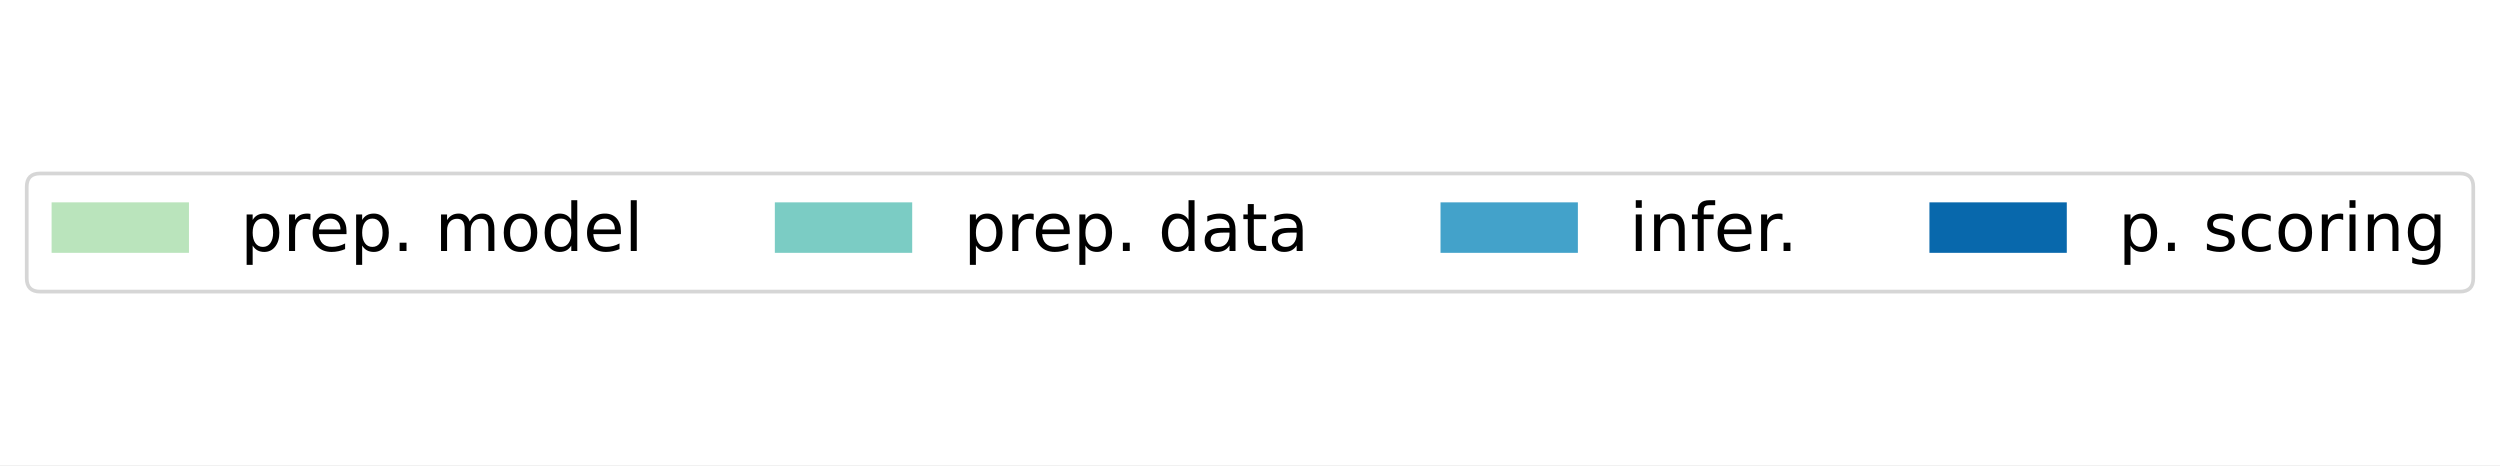
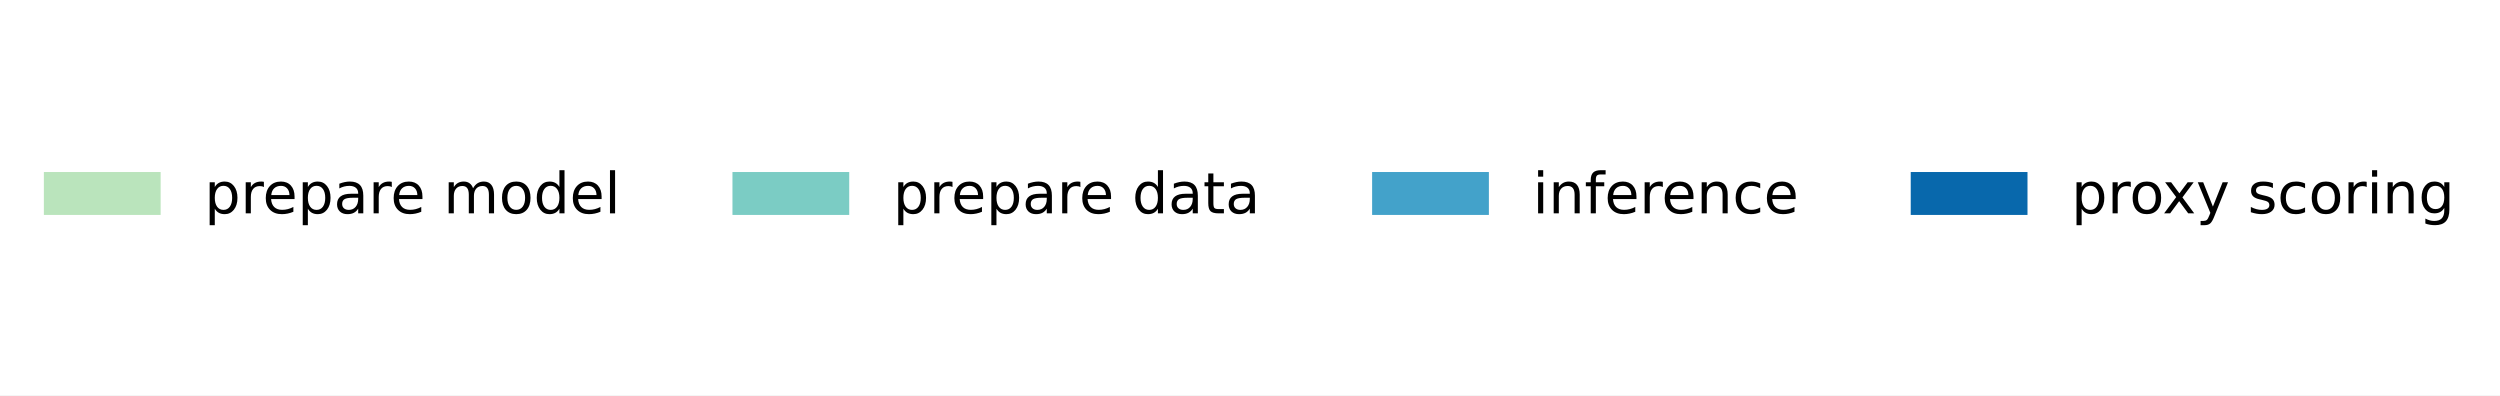
- <svg xmlns="http://www.w3.org/2000/svg" xmlns:xlink="http://www.w3.org/1999/xlink" width="673.417pt" height="125.28pt" viewBox="0 0 673.417 125.28" version="1.1">
+ <svg xmlns="http://www.w3.org/2000/svg" xmlns:xlink="http://www.w3.org/1999/xlink" width="792.183pt" height="125.28pt" viewBox="0 0 792.183 125.28" version="1.1">
  <defs>
    <style type="text/css">*{stroke-linejoin: round; stroke-linecap: butt}</style>
  </defs>
  <g id="figure_1">
    <g id="patch_1">
-       <path d="M 0 125.28  L 673.417 125.28  L 673.417 0  L 0 0  z " style="fill: #ffffff" />
+       <path d="M 0 125.28  L 792.183 125.28  L 792.183 0  L 0 0  z " style="fill: #ffffff" />
    </g>
    <g id="axes_1">
      <g id="legend_1">
        <g id="patch_2">
-           <path d="M 10.8 78.55  L 662.617 78.55  Q 666.217 78.55 666.217 74.95  L 666.217 50.33  Q 666.217 46.73 662.617 46.73  L 10.8 46.73  Q 7.2 46.73 7.2 50.33  L 7.2 74.95  Q 7.2 78.55 10.8 78.55  z " style="fill: #ffffff; opacity: 0.8; stroke: #cccccc; stroke-linejoin: miter" />
-         </g>
-         <g id="patch_3">
          <path d="M 14.4 67.607  L 50.4 67.607  L 50.4 55.007  L 14.4 55.007  z " style="fill: #bae4bc; stroke: #bae4bc; stroke-linejoin: miter" />
        </g>
        <g id="text_1">
          <g transform="translate(64.8 67.60688) scale(0.18 -0.18)">
            <defs>
              <path id="DejaVuSans-70" d="M 1159 525  L 1159 -1331  L 581 -1331  L 581 3500  L 1159 3500  L 1159 2969  Q 1341 3281 1617 3432  Q 1894 3584 2278 3584  Q 2916 3584 3314 3078  Q 3713 2572 3713 1747  Q 3713 922 3314 415  Q 2916 -91 2278 -91  Q 1894 -91 1617 61  Q 1341 213 1159 525  z M 3116 1747  Q 3116 2381 2855 2742  Q 2594 3103 2138 3103  Q 1681 3103 1420 2742  Q 1159 2381 1159 1747  Q 1159 1113 1420 752  Q 1681 391 2138 391  Q 2594 391 2855 752  Q 3116 1113 3116 1747  z " transform="scale(0.015625)" />
              <path id="DejaVuSans-72" d="M 2631 2963  Q 2534 3019 2420 3045  Q 2306 3072 2169 3072  Q 1681 3072 1420 2755  Q 1159 2438 1159 1844  L 1159 0  L 581 0  L 581 3500  L 1159 3500  L 1159 2956  Q 1341 3275 1631 3429  Q 1922 3584 2338 3584  Q 2397 3584 2469 3576  Q 2541 3569 2628 3553  L 2631 2963  z " transform="scale(0.015625)" />
              <path id="DejaVuSans-65" d="M 3597 1894  L 3597 1613  L 953 1613  Q 991 1019 1311 708  Q 1631 397 2203 397  Q 2534 397 2845 478  Q 3156 559 3463 722  L 3463 178  Q 3153 47 2828 -22  Q 2503 -91 2169 -91  Q 1331 -91 842 396  Q 353 884 353 1716  Q 353 2575 817 3079  Q 1281 3584 2069 3584  Q 2775 3584 3186 3129  Q 3597 2675 3597 1894  z M 3022 2063  Q 3016 2534 2758 2815  Q 2500 3097 2075 3097  Q 1594 3097 1305 2825  Q 1016 2553 972 2059  L 3022 2063  z " transform="scale(0.015625)" />
-               <path id="DejaVuSans-2e" d="M 684 794  L 1344 794  L 1344 0  L 684 0  L 684 794  z " transform="scale(0.015625)" />
+               <path id="DejaVuSans-61" d="M 2194 1759  Q 1497 1759 1228 1600  Q 959 1441 959 1056  Q 959 750 1161 570  Q 1363 391 1709 391  Q 2188 391 2477 730  Q 2766 1069 2766 1631  L 2766 1759  L 2194 1759  z M 3341 1997  L 3341 0  L 2766 0  L 2766 531  Q 2569 213 2275 61  Q 1981 -91 1556 -91  Q 1019 -91 701 211  Q 384 513 384 1019  Q 384 1609 779 1909  Q 1175 2209 1959 2209  L 2766 2209  L 2766 2266  Q 2766 2663 2505 2880  Q 2244 3097 1772 3097  Q 1472 3097 1187 3025  Q 903 2953 641 2809  L 641 3341  Q 956 3463 1253 3523  Q 1550 3584 1831 3584  Q 2591 3584 2966 3190  Q 3341 2797 3341 1997  z " transform="scale(0.015625)" />
              <path id="DejaVuSans-20" transform="scale(0.015625)" />
              <path id="DejaVuSans-6d" d="M 3328 2828  Q 3544 3216 3844 3400  Q 4144 3584 4550 3584  Q 5097 3584 5394 3201  Q 5691 2819 5691 2113  L 5691 0  L 5113 0  L 5113 2094  Q 5113 2597 4934 2840  Q 4756 3084 4391 3084  Q 3944 3084 3684 2787  Q 3425 2491 3425 1978  L 3425 0  L 2847 0  L 2847 2094  Q 2847 2600 2669 2842  Q 2491 3084 2119 3084  Q 1678 3084 1418 2786  Q 1159 2488 1159 1978  L 1159 0  L 581 0  L 581 3500  L 1159 3500  L 1159 2956  Q 1356 3278 1631 3431  Q 1906 3584 2284 3584  Q 2666 3584 2933 3390  Q 3200 3197 3328 2828  z " transform="scale(0.015625)" />
              <path id="DejaVuSans-6f" d="M 1959 3097  Q 1497 3097 1228 2736  Q 959 2375 959 1747  Q 959 1119 1226 758  Q 1494 397 1959 397  Q 2419 397 2687 759  Q 2956 1122 2956 1747  Q 2956 2369 2687 2733  Q 2419 3097 1959 3097  z M 1959 3584  Q 2709 3584 3137 3096  Q 3566 2609 3566 1747  Q 3566 888 3137 398  Q 2709 -91 1959 -91  Q 1206 -91 779 398  Q 353 888 353 1747  Q 353 2609 779 3096  Q 1206 3584 1959 3584  z " transform="scale(0.015625)" />
              <path id="DejaVuSans-64" d="M 2906 2969  L 2906 4863  L 3481 4863  L 3481 0  L 2906 0  L 2906 525  Q 2725 213 2448 61  Q 2172 -91 1784 -91  Q 1150 -91 751 415  Q 353 922 353 1747  Q 353 2572 751 3078  Q 1150 3584 1784 3584  Q 2172 3584 2448 3432  Q 2725 3281 2906 2969  z M 947 1747  Q 947 1113 1208 752  Q 1469 391 1925 391  Q 2381 391 2643 752  Q 2906 1113 2906 1747  Q 2906 2381 2643 2742  Q 2381 3103 1925 3103  Q 1469 3103 1208 2742  Q 947 2381 947 1747  z " transform="scale(0.015625)" />
              <path id="DejaVuSans-6c" d="M 603 4863  L 1178 4863  L 1178 0  L 603 0  L 603 4863  z " transform="scale(0.015625)" />
            </defs>
            <use xlink:href="#DejaVuSans-70" />
            <use xlink:href="#DejaVuSans-72" x="63.477" />
            <use xlink:href="#DejaVuSans-65" x="102.34" />
            <use xlink:href="#DejaVuSans-70" x="163.863" />
-             <use xlink:href="#DejaVuSans-2e" x="227.34" />
-             <use xlink:href="#DejaVuSans-20" x="259.127" />
-             <use xlink:href="#DejaVuSans-6d" x="290.914" />
-             <use xlink:href="#DejaVuSans-6f" x="388.326" />
-             <use xlink:href="#DejaVuSans-64" x="449.508" />
-             <use xlink:href="#DejaVuSans-65" x="512.984" />
-             <use xlink:href="#DejaVuSans-6c" x="574.508" />
+             <use xlink:href="#DejaVuSans-61" x="227.34" />
+             <use xlink:href="#DejaVuSans-72" x="288.619" />
+             <use xlink:href="#DejaVuSans-65" x="327.482" />
+             <use xlink:href="#DejaVuSans-20" x="389.006" />
+             <use xlink:href="#DejaVuSans-6d" x="420.793" />
+             <use xlink:href="#DejaVuSans-6f" x="518.205" />
+             <use xlink:href="#DejaVuSans-64" x="579.387" />
+             <use xlink:href="#DejaVuSans-65" x="642.863" />
+             <use xlink:href="#DejaVuSans-6c" x="704.387" />
          </g>
        </g>
-         <g id="patch_4">
-           <path d="M 209.216 67.607  L 245.216 67.607  L 245.216 55.007  L 209.216 55.007  z " style="fill: #7bccc4; stroke: #7bccc4; stroke-linejoin: miter" />
+         <g id="patch_3">
+           <path d="M 232.597 67.607  L 268.597 67.607  L 268.597 55.007  L 232.597 55.007  z " style="fill: #7bccc4; stroke: #7bccc4; stroke-linejoin: miter" />
        </g>
        <g id="text_2">
-           <g transform="translate(259.6162 67.60688) scale(0.18 -0.18)">
+           <g transform="translate(282.9966 67.60688) scale(0.18 -0.18)">
            <defs>
-               <path id="DejaVuSans-61" d="M 2194 1759  Q 1497 1759 1228 1600  Q 959 1441 959 1056  Q 959 750 1161 570  Q 1363 391 1709 391  Q 2188 391 2477 730  Q 2766 1069 2766 1631  L 2766 1759  L 2194 1759  z M 3341 1997  L 3341 0  L 2766 0  L 2766 531  Q 2569 213 2275 61  Q 1981 -91 1556 -91  Q 1019 -91 701 211  Q 384 513 384 1019  Q 384 1609 779 1909  Q 1175 2209 1959 2209  L 2766 2209  L 2766 2266  Q 2766 2663 2505 2880  Q 2244 3097 1772 3097  Q 1472 3097 1187 3025  Q 903 2953 641 2809  L 641 3341  Q 956 3463 1253 3523  Q 1550 3584 1831 3584  Q 2591 3584 2966 3190  Q 3341 2797 3341 1997  z " transform="scale(0.015625)" />
              <path id="DejaVuSans-74" d="M 1172 4494  L 1172 3500  L 2356 3500  L 2356 3053  L 1172 3053  L 1172 1153  Q 1172 725 1289 603  Q 1406 481 1766 481  L 2356 481  L 2356 0  L 1766 0  Q 1100 0 847 248  Q 594 497 594 1153  L 594 3053  L 172 3053  L 172 3500  L 594 3500  L 594 4494  L 1172 4494  z " transform="scale(0.015625)" />
            </defs>
            <use xlink:href="#DejaVuSans-70" />
            <use xlink:href="#DejaVuSans-72" x="63.477" />
            <use xlink:href="#DejaVuSans-65" x="102.34" />
            <use xlink:href="#DejaVuSans-70" x="163.863" />
-             <use xlink:href="#DejaVuSans-2e" x="227.34" />
-             <use xlink:href="#DejaVuSans-20" x="259.127" />
-             <use xlink:href="#DejaVuSans-64" x="290.914" />
-             <use xlink:href="#DejaVuSans-61" x="354.391" />
-             <use xlink:href="#DejaVuSans-74" x="415.67" />
-             <use xlink:href="#DejaVuSans-61" x="454.879" />
+             <use xlink:href="#DejaVuSans-61" x="227.34" />
+             <use xlink:href="#DejaVuSans-72" x="288.619" />
+             <use xlink:href="#DejaVuSans-65" x="327.482" />
+             <use xlink:href="#DejaVuSans-20" x="389.006" />
+             <use xlink:href="#DejaVuSans-64" x="420.793" />
+             <use xlink:href="#DejaVuSans-61" x="484.27" />
+             <use xlink:href="#DejaVuSans-74" x="545.549" />
+             <use xlink:href="#DejaVuSans-61" x="584.758" />
          </g>
        </g>
-         <g id="patch_5">
-           <path d="M 388.527 67.607  L 424.527 67.607  L 424.527 55.007  L 388.527 55.007  z " style="fill: #43a2ca; stroke: #43a2ca; stroke-linejoin: miter" />
+         <g id="patch_4">
+           <path d="M 435.288 67.607  L 471.288 67.607  L 471.288 55.007  L 435.288 55.007  z " style="fill: #43a2ca; stroke: #43a2ca; stroke-linejoin: miter" />
        </g>
        <g id="text_3">
-           <g transform="translate(438.9272 67.60688) scale(0.18 -0.18)">
+           <g transform="translate(485.6878 67.60688) scale(0.18 -0.18)">
            <defs>
              <path id="DejaVuSans-69" d="M 603 3500  L 1178 3500  L 1178 0  L 603 0  L 603 3500  z M 603 4863  L 1178 4863  L 1178 4134  L 603 4134  L 603 4863  z " transform="scale(0.015625)" />
              <path id="DejaVuSans-6e" d="M 3513 2113  L 3513 0  L 2938 0  L 2938 2094  Q 2938 2591 2744 2837  Q 2550 3084 2163 3084  Q 1697 3084 1428 2787  Q 1159 2491 1159 1978  L 1159 0  L 581 0  L 581 3500  L 1159 3500  L 1159 2956  Q 1366 3272 1645 3428  Q 1925 3584 2291 3584  Q 2894 3584 3203 3211  Q 3513 2838 3513 2113  z " transform="scale(0.015625)" />
              <path id="DejaVuSans-66" d="M 2375 4863  L 2375 4384  L 1825 4384  Q 1516 4384 1395 4259  Q 1275 4134 1275 3809  L 1275 3500  L 2222 3500  L 2222 3053  L 1275 3053  L 1275 0  L 697 0  L 697 3053  L 147 3053  L 147 3500  L 697 3500  L 697 3744  Q 697 4328 969 4595  Q 1241 4863 1831 4863  L 2375 4863  z " transform="scale(0.015625)" />
+               <path id="DejaVuSans-63" d="M 3122 3366  L 3122 2828  Q 2878 2963 2633 3030  Q 2388 3097 2138 3097  Q 1578 3097 1268 2742  Q 959 2388 959 1747  Q 959 1106 1268 751  Q 1578 397 2138 397  Q 2388 397 2633 464  Q 2878 531 3122 666  L 3122 134  Q 2881 22 2623 -34  Q 2366 -91 2075 -91  Q 1284 -91 818 406  Q 353 903 353 1747  Q 353 2603 823 3093  Q 1294 3584 2113 3584  Q 2378 3584 2631 3529  Q 2884 3475 3122 3366  z " transform="scale(0.015625)" />
            </defs>
            <use xlink:href="#DejaVuSans-69" />
            <use xlink:href="#DejaVuSans-6e" x="27.783" />
            <use xlink:href="#DejaVuSans-66" x="91.162" />
            <use xlink:href="#DejaVuSans-65" x="126.367" />
            <use xlink:href="#DejaVuSans-72" x="187.891" />
-             <use xlink:href="#DejaVuSans-2e" x="219.879" />
+             <use xlink:href="#DejaVuSans-65" x="226.754" />
+             <use xlink:href="#DejaVuSans-6e" x="288.277" />
+             <use xlink:href="#DejaVuSans-63" x="351.656" />
+             <use xlink:href="#DejaVuSans-65" x="406.637" />
          </g>
        </g>
-         <g id="patch_6">
-           <path d="M 520.225 67.607  L 556.225 67.607  L 556.225 55.007  L 520.225 55.007  z " style="fill: #0868ac; stroke: #0868ac; stroke-linejoin: miter" />
+         <g id="patch_5">
+           <path d="M 605.959 67.607  L 641.959 67.607  L 641.959 55.007  L 605.959 55.007  z " style="fill: #0868ac; stroke: #0868ac; stroke-linejoin: miter" />
        </g>
        <g id="text_4">
-           <g transform="translate(570.6253 67.60688) scale(0.18 -0.18)">
+           <g transform="translate(656.3587 67.60688) scale(0.18 -0.18)">
            <defs>
+               <path id="DejaVuSans-78" d="M 3513 3500  L 2247 1797  L 3578 0  L 2900 0  L 1881 1375  L 863 0  L 184 0  L 1544 1831  L 300 3500  L 978 3500  L 1906 2253  L 2834 3500  L 3513 3500  z " transform="scale(0.015625)" />
+               <path id="DejaVuSans-79" d="M 2059 -325  Q 1816 -950 1584 -1140  Q 1353 -1331 966 -1331  L 506 -1331  L 506 -850  L 844 -850  Q 1081 -850 1212 -737  Q 1344 -625 1503 -206  L 1606 56  L 191 3500  L 800 3500  L 1894 763  L 2988 3500  L 3597 3500  L 2059 -325  z " transform="scale(0.015625)" />
              <path id="DejaVuSans-73" d="M 2834 3397  L 2834 2853  Q 2591 2978 2328 3040  Q 2066 3103 1784 3103  Q 1356 3103 1142 2972  Q 928 2841 928 2578  Q 928 2378 1081 2264  Q 1234 2150 1697 2047  L 1894 2003  Q 2506 1872 2764 1633  Q 3022 1394 3022 966  Q 3022 478 2636 193  Q 2250 -91 1575 -91  Q 1294 -91 989 -36  Q 684 19 347 128  L 347 722  Q 666 556 975 473  Q 1284 391 1588 391  Q 1994 391 2212 530  Q 2431 669 2431 922  Q 2431 1156 2273 1281  Q 2116 1406 1581 1522  L 1381 1569  Q 847 1681 609 1914  Q 372 2147 372 2553  Q 372 3047 722 3315  Q 1072 3584 1716 3584  Q 2034 3584 2315 3537  Q 2597 3491 2834 3397  z " transform="scale(0.015625)" />
-               <path id="DejaVuSans-63" d="M 3122 3366  L 3122 2828  Q 2878 2963 2633 3030  Q 2388 3097 2138 3097  Q 1578 3097 1268 2742  Q 959 2388 959 1747  Q 959 1106 1268 751  Q 1578 397 2138 397  Q 2388 397 2633 464  Q 2878 531 3122 666  L 3122 134  Q 2881 22 2623 -34  Q 2366 -91 2075 -91  Q 1284 -91 818 406  Q 353 903 353 1747  Q 353 2603 823 3093  Q 1294 3584 2113 3584  Q 2378 3584 2631 3529  Q 2884 3475 3122 3366  z " transform="scale(0.015625)" />
              <path id="DejaVuSans-67" d="M 2906 1791  Q 2906 2416 2648 2759  Q 2391 3103 1925 3103  Q 1463 3103 1205 2759  Q 947 2416 947 1791  Q 947 1169 1205 825  Q 1463 481 1925 481  Q 2391 481 2648 825  Q 2906 1169 2906 1791  z M 3481 434  Q 3481 -459 3084 -895  Q 2688 -1331 1869 -1331  Q 1566 -1331 1297 -1286  Q 1028 -1241 775 -1147  L 775 -588  Q 1028 -725 1275 -790  Q 1522 -856 1778 -856  Q 2344 -856 2625 -561  Q 2906 -266 2906 331  L 2906 616  Q 2728 306 2450 153  Q 2172 0 1784 0  Q 1141 0 747 490  Q 353 981 353 1791  Q 353 2603 747 3093  Q 1141 3584 1784 3584  Q 2172 3584 2450 3431  Q 2728 3278 2906 2969  L 2906 3500  L 3481 3500  L 3481 434  z " transform="scale(0.015625)" />
            </defs>
            <use xlink:href="#DejaVuSans-70" />
-             <use xlink:href="#DejaVuSans-2e" x="63.477" />
-             <use xlink:href="#DejaVuSans-20" x="95.264" />
-             <use xlink:href="#DejaVuSans-73" x="127.051" />
-             <use xlink:href="#DejaVuSans-63" x="179.15" />
-             <use xlink:href="#DejaVuSans-6f" x="234.131" />
-             <use xlink:href="#DejaVuSans-72" x="295.312" />
-             <use xlink:href="#DejaVuSans-69" x="336.426" />
-             <use xlink:href="#DejaVuSans-6e" x="364.209" />
-             <use xlink:href="#DejaVuSans-67" x="427.588" />
+             <use xlink:href="#DejaVuSans-72" x="63.477" />
+             <use xlink:href="#DejaVuSans-6f" x="102.34" />
+             <use xlink:href="#DejaVuSans-78" x="160.396" />
+             <use xlink:href="#DejaVuSans-79" x="219.576" />
+             <use xlink:href="#DejaVuSans-20" x="278.756" />
+             <use xlink:href="#DejaVuSans-73" x="310.543" />
+             <use xlink:href="#DejaVuSans-63" x="362.643" />
+             <use xlink:href="#DejaVuSans-6f" x="417.623" />
+             <use xlink:href="#DejaVuSans-72" x="478.805" />
+             <use xlink:href="#DejaVuSans-69" x="519.918" />
+             <use xlink:href="#DejaVuSans-6e" x="547.701" />
+             <use xlink:href="#DejaVuSans-67" x="611.08" />
          </g>
        </g>
      </g>
    </g>
  </g>
</svg>
